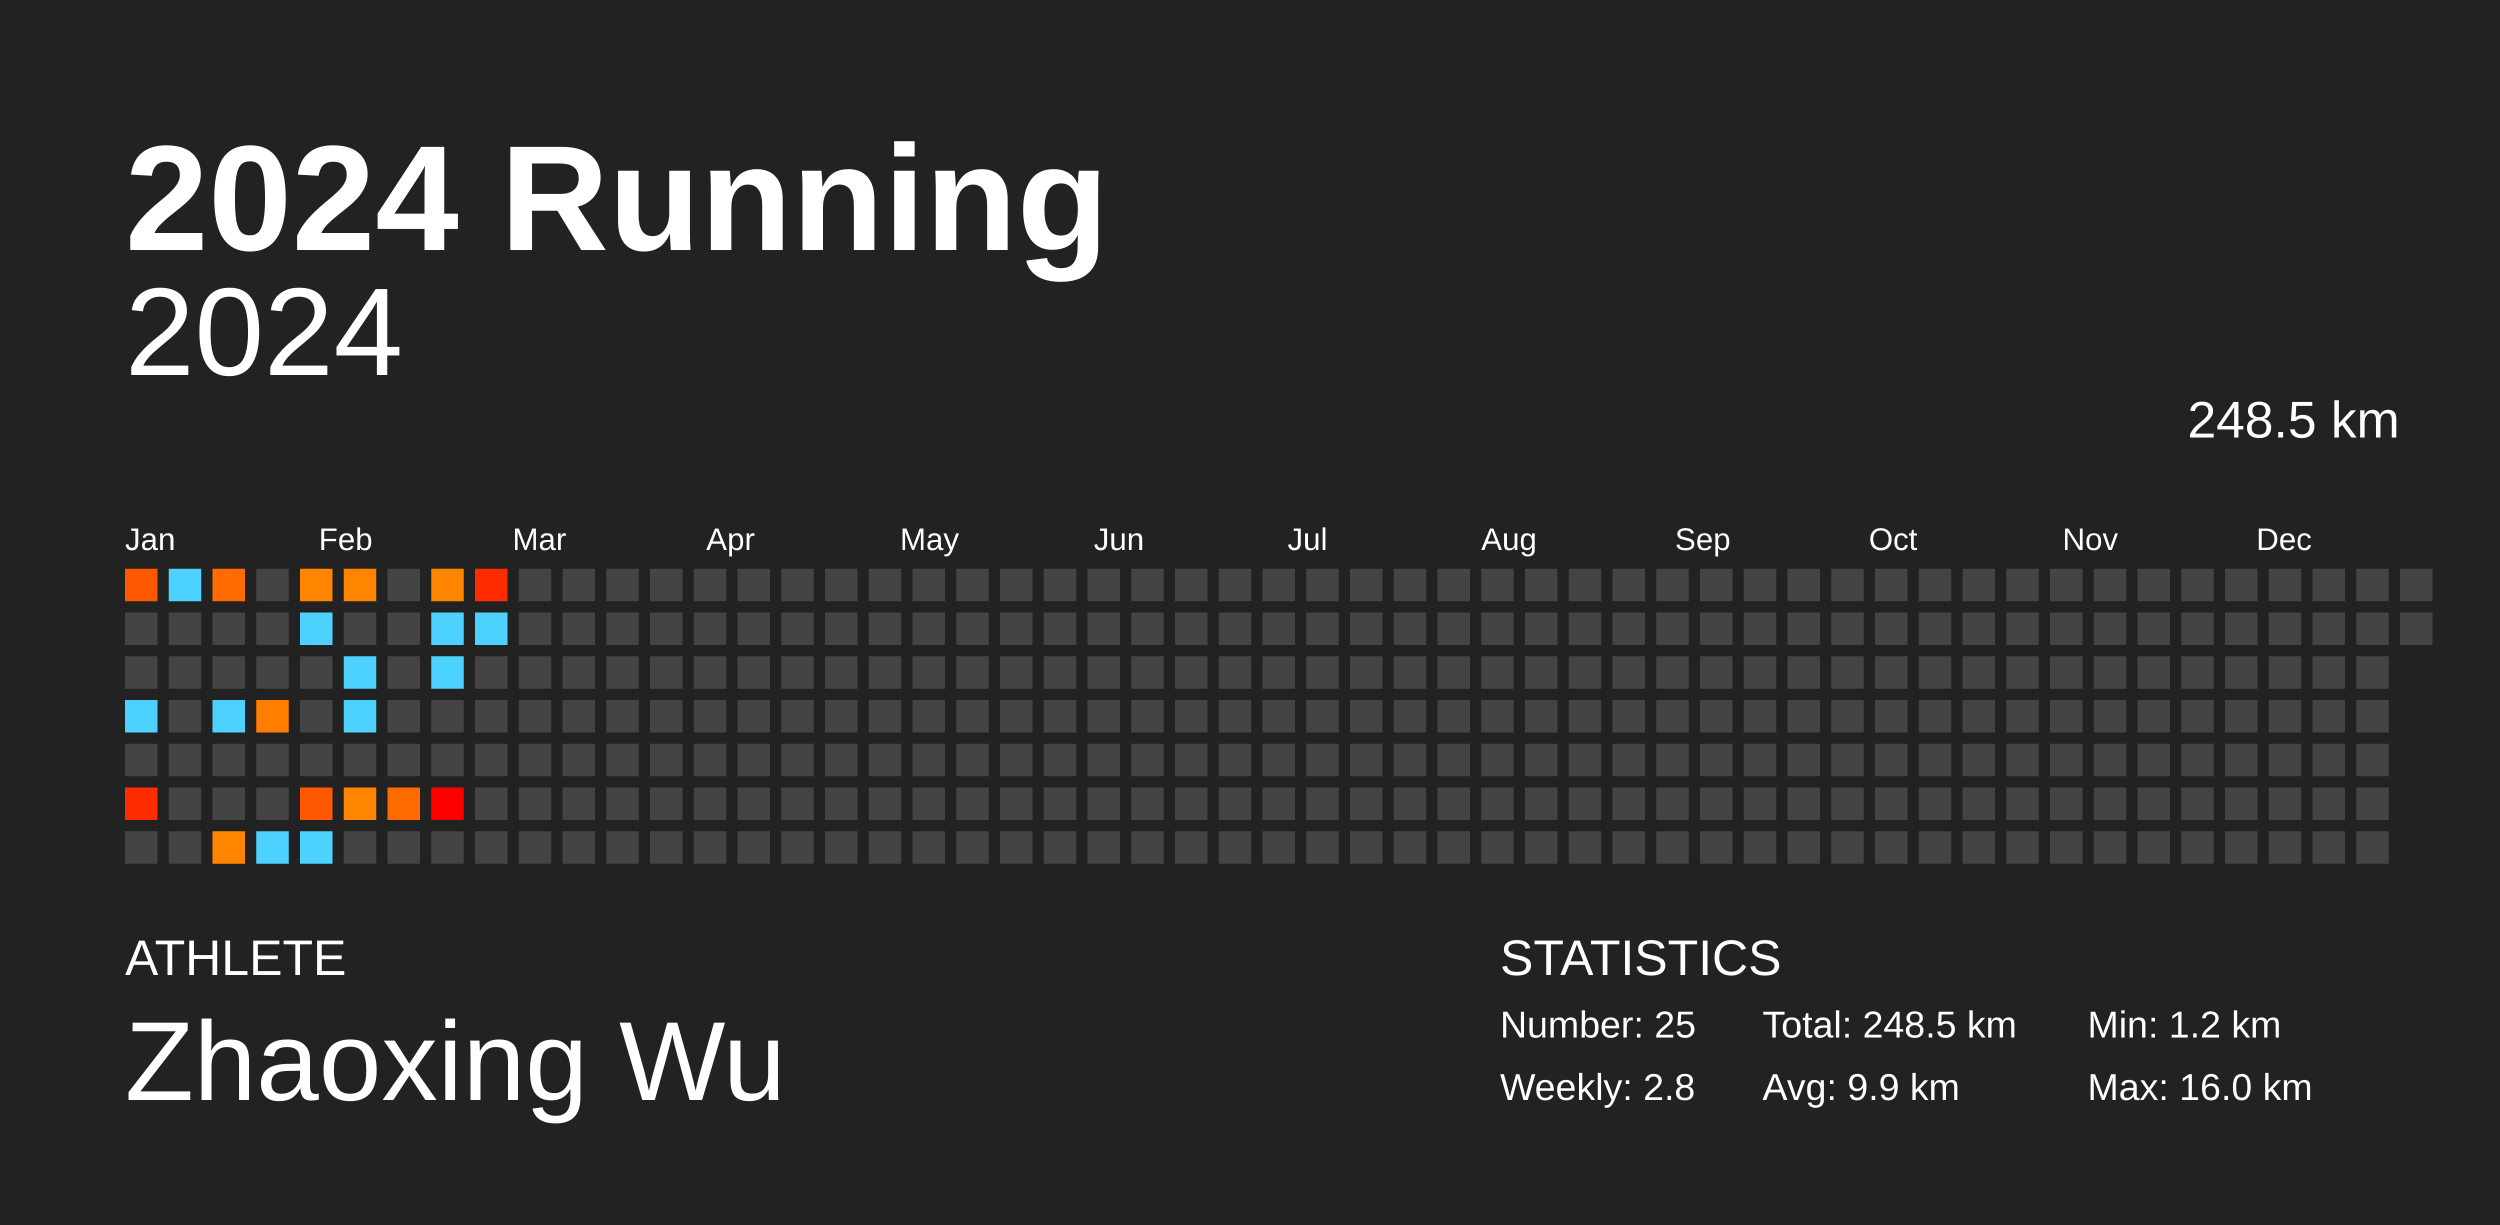
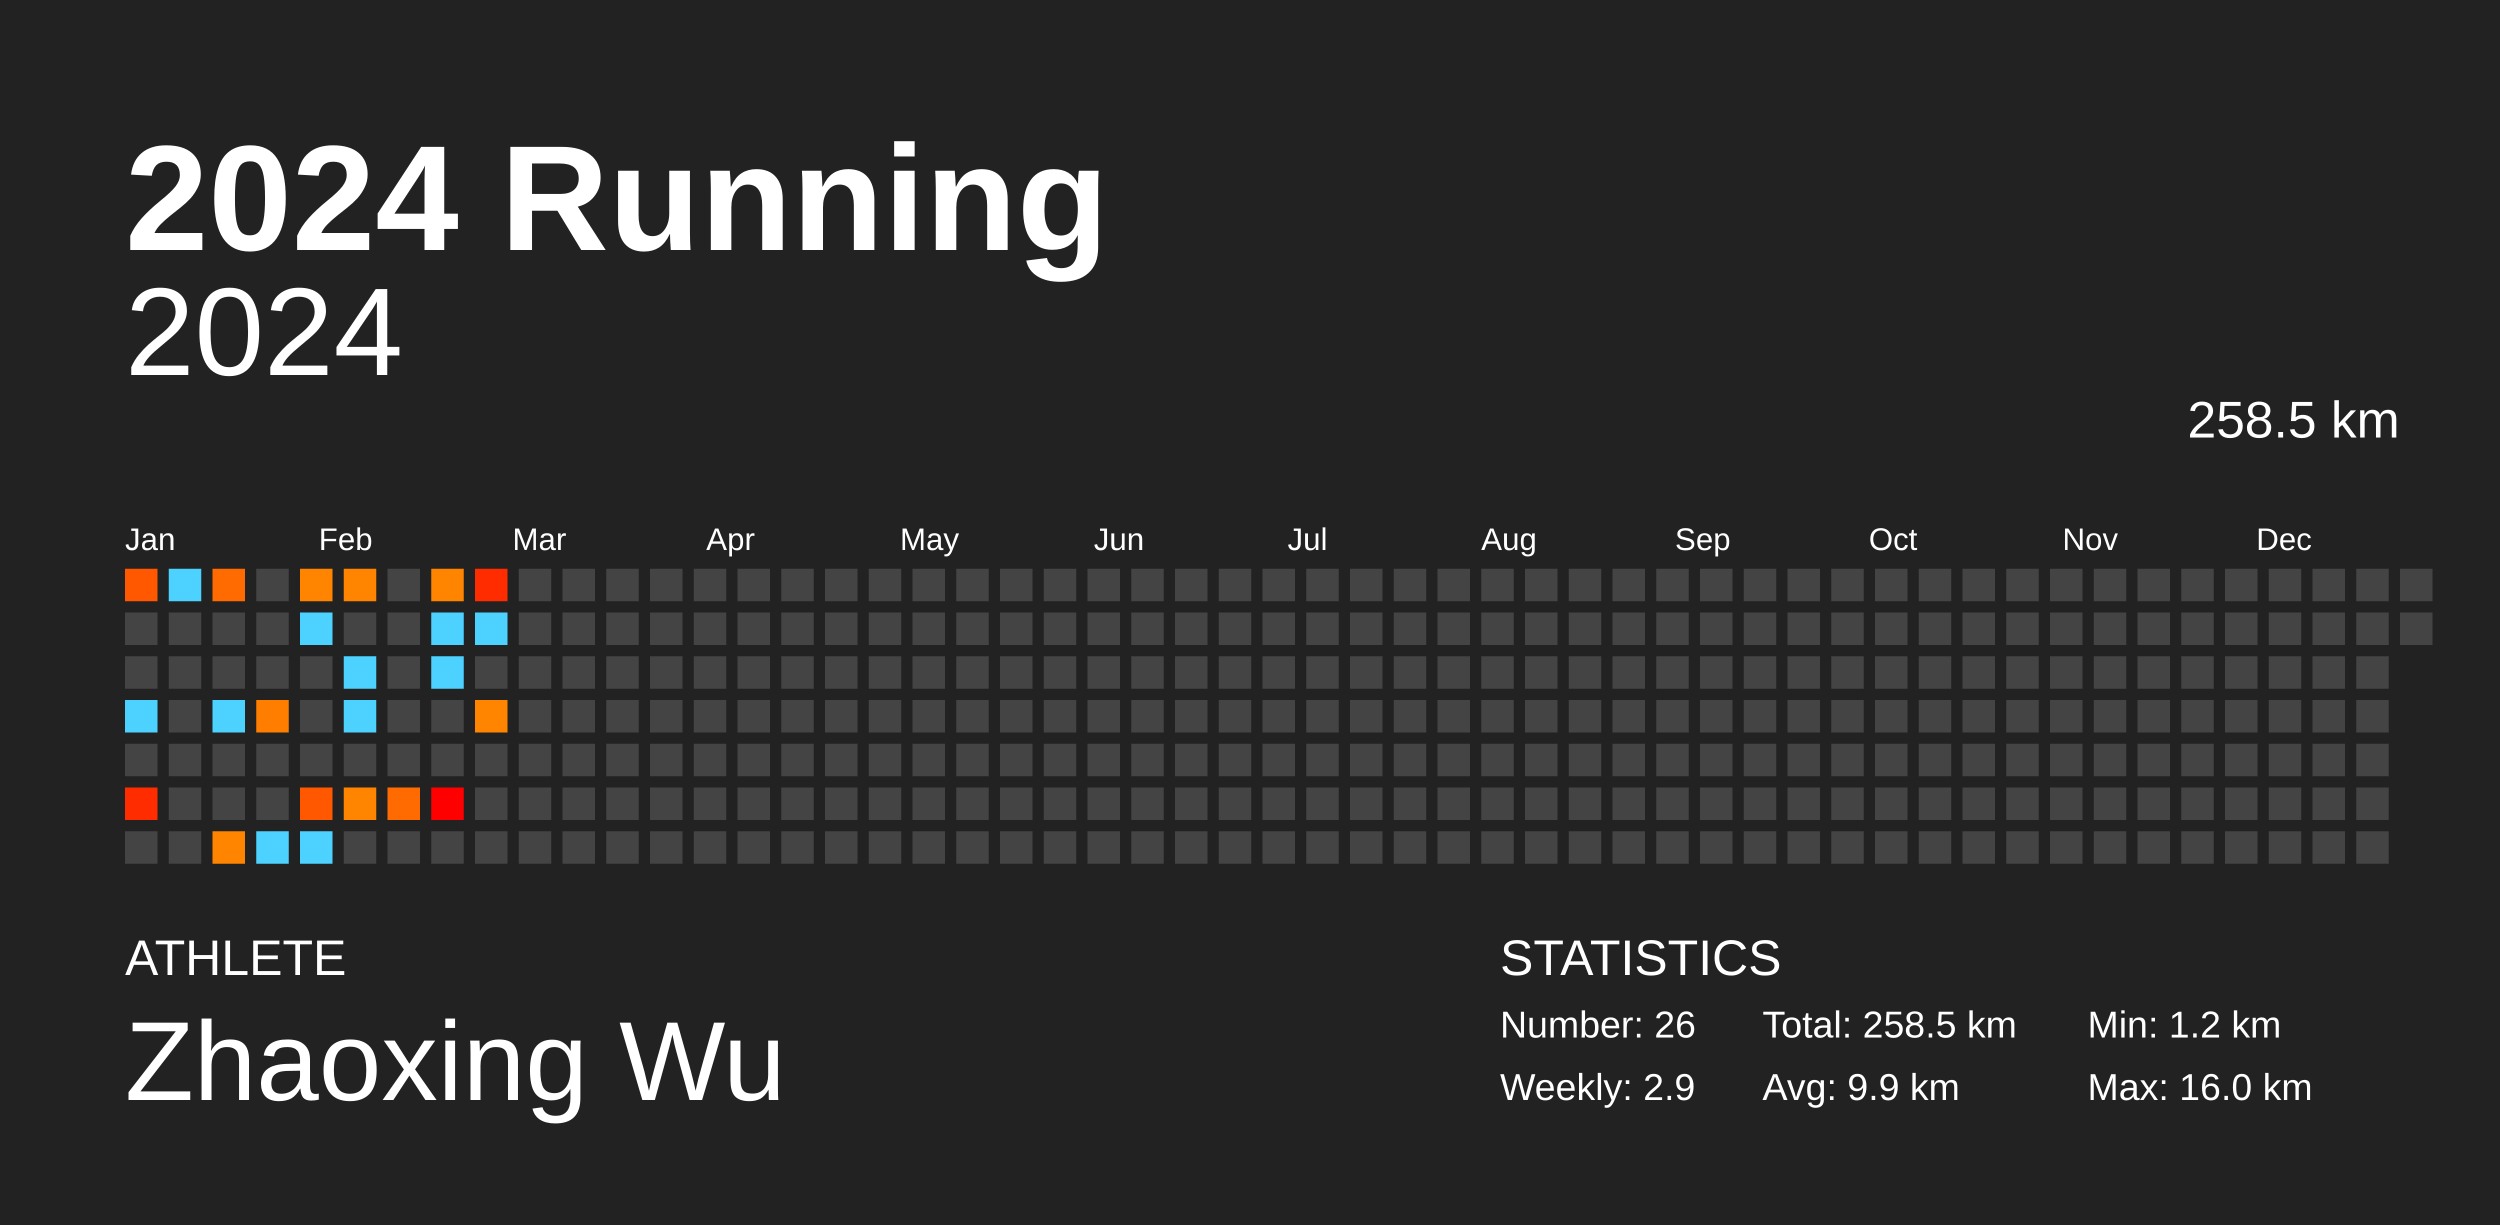
<svg xmlns="http://www.w3.org/2000/svg" baseProfile="full" height="98mm" version="1.1" viewBox="0,0,200,98" width="200mm">
  <defs />
  <rect fill="#222222" height="98" width="200" x="0" y="0" />
  <text fill="#FFFFFF" style="font-size:12px; font-family:Arial; font-weight:bold;" x="10" y="20">2024 Running</text>
  <text fill="#FFFFFF" style="font-size:4px; font-family:Arial" x="10" y="78">ATHLETE</text>
  <text fill="#FFFFFF" style="font-size:9px; font-family:Arial" x="10" y="88">Zhaoxing Wu</text>
  <text fill="#FFFFFF" style="font-size:4px; font-family:Arial" x="120" y="78">STATISTICS</text>
-   <text fill="#FFFFFF" style="font-size:3px; font-family:Arial" x="120" y="83">Number: 25</text>
-   <text fill="#FFFFFF" style="font-size:3px; font-family:Arial" x="120" y="88">Weekly: 2.8</text>
-   <text fill="#FFFFFF" style="font-size:3px; font-family:Arial" x="141" y="83">Total: 248.5 km</text>
+   <text fill="#FFFFFF" style="font-size:3px; font-family:Arial" x="120" y="83">Number: 26</text>
+   <text fill="#FFFFFF" style="font-size:3px; font-family:Arial" x="120" y="88">Weekly: 2.9</text>
+   <text fill="#FFFFFF" style="font-size:3px; font-family:Arial" x="141" y="83">Total: 258.5 km</text>
  <text fill="#FFFFFF" style="font-size:3px; font-family:Arial" x="141" y="88">Avg: 9.9 km</text>
  <text fill="#FFFFFF" style="font-size:3px; font-family:Arial" x="167" y="83">Min: 1.2 km</text>
  <text fill="#FFFFFF" style="font-size:3px; font-family:Arial" x="167" y="88">Max: 16.0 km</text>
  <text alignment-baseline="hanging" fill="#FFFFFF" style="font-size:10.0px; font-family:Arial;" x="10" y="30">2024</text>
-   <text alignment-baseline="hanging" fill="#FFFFFF" style="font-size:4.125px; font-family:Arial;" x="175" y="35">248.5 km</text>
+   <text alignment-baseline="hanging" fill="#FFFFFF" style="font-size:4.125px; font-family:Arial;" x="175" y="35">258.5 km</text>
  <text fill="#FFFFFF" style="font-size:2.5px; font-family:Arial" x="10.0" y="44">Jan</text>
  <text fill="#FFFFFF" style="font-size:2.5px; font-family:Arial" x="25.5" y="44">Feb</text>
  <text fill="#FFFFFF" style="font-size:2.5px; font-family:Arial" x="41.0" y="44">Mar</text>
  <text fill="#FFFFFF" style="font-size:2.5px; font-family:Arial" x="56.5" y="44">Apr</text>
  <text fill="#FFFFFF" style="font-size:2.5px; font-family:Arial" x="72.0" y="44">May</text>
  <text fill="#FFFFFF" style="font-size:2.5px; font-family:Arial" x="87.5" y="44">Jun</text>
  <text fill="#FFFFFF" style="font-size:2.5px; font-family:Arial" x="103.0" y="44">Jul</text>
  <text fill="#FFFFFF" style="font-size:2.5px; font-family:Arial" x="118.5" y="44">Aug</text>
  <text fill="#FFFFFF" style="font-size:2.5px; font-family:Arial" x="134.0" y="44">Sep</text>
  <text fill="#FFFFFF" style="font-size:2.5px; font-family:Arial" x="149.5" y="44">Oct</text>
  <text fill="#FFFFFF" style="font-size:2.5px; font-family:Arial" x="165.0" y="44">Nov</text>
  <text fill="#FFFFFF" style="font-size:2.5px; font-family:Arial" x="180.5" y="44">Dec</text>
  <rect fill="#ff5800" height="2.6" width="2.6" x="10.0" y="45.5" />
  <rect fill="#444444" height="2.6" width="2.6" x="10.0" y="49.0" />
  <rect fill="#444444" height="2.6" width="2.6" x="10.0" y="52.5" />
  <rect fill="#4dd2ff" height="2.6" width="2.6" x="10.0" y="56.0" />
  <rect fill="#444444" height="2.6" width="2.6" x="10.0" y="59.5" />
  <rect fill="#ff2c00" height="2.6" width="2.6" x="10.0" y="63.0" />
  <rect fill="#444444" height="2.6" width="2.6" x="10.0" y="66.5" />
  <rect fill="#4dd2ff" height="2.6" width="2.6" x="13.5" y="45.5" />
  <rect fill="#444444" height="2.6" width="2.6" x="13.5" y="49.0" />
  <rect fill="#444444" height="2.6" width="2.6" x="13.5" y="52.5" />
  <rect fill="#444444" height="2.6" width="2.6" x="13.5" y="56.0" />
  <rect fill="#444444" height="2.6" width="2.6" x="13.5" y="59.5" />
  <rect fill="#444444" height="2.6" width="2.6" x="13.5" y="63.0" />
  <rect fill="#444444" height="2.6" width="2.6" x="13.5" y="66.5" />
  <rect fill="#ff6b00" height="2.6" width="2.6" x="17.0" y="45.5" />
  <rect fill="#444444" height="2.6" width="2.6" x="17.0" y="49.0" />
  <rect fill="#444444" height="2.6" width="2.6" x="17.0" y="52.5" />
  <rect fill="#4dd2ff" height="2.6" width="2.6" x="17.0" y="56.0" />
  <rect fill="#444444" height="2.6" width="2.6" x="17.0" y="59.5" />
  <rect fill="#444444" height="2.6" width="2.6" x="17.0" y="63.0" />
  <rect fill="#ff8500" height="2.6" width="2.6" x="17.0" y="66.5" />
  <rect fill="#444444" height="2.6" width="2.6" x="20.5" y="45.5" />
  <rect fill="#444444" height="2.6" width="2.6" x="20.5" y="49.0" />
  <rect fill="#444444" height="2.6" width="2.6" x="20.5" y="52.5" />
  <rect fill="#ff7e00" height="2.6" width="2.6" x="20.5" y="56.0" />
  <rect fill="#444444" height="2.6" width="2.6" x="20.5" y="59.5" />
  <rect fill="#444444" height="2.6" width="2.6" x="20.5" y="63.0" />
  <rect fill="#4dd2ff" height="2.6" width="2.6" x="20.5" y="66.5" />
  <rect fill="#ff8400" height="2.6" width="2.6" x="24.0" y="45.5" />
  <rect fill="#4dd2ff" height="2.6" width="2.6" x="24.0" y="49.0" />
  <rect fill="#444444" height="2.6" width="2.6" x="24.0" y="52.5" />
  <rect fill="#444444" height="2.6" width="2.6" x="24.0" y="56.0" />
  <rect fill="#444444" height="2.6" width="2.6" x="24.0" y="59.5" />
  <rect fill="#ff5800" height="2.6" width="2.6" x="24.0" y="63.0" />
  <rect fill="#4dd2ff" height="2.6" width="2.6" x="24.0" y="66.5" />
  <rect fill="#ff8500" height="2.6" width="2.6" x="27.5" y="45.5" />
  <rect fill="#444444" height="2.6" width="2.6" x="27.5" y="49.0" />
  <rect fill="#4dd2ff" height="2.6" width="2.6" x="27.5" y="52.5" />
  <rect fill="#4dd2ff" height="2.6" width="2.6" x="27.5" y="56.0" />
  <rect fill="#444444" height="2.6" width="2.6" x="27.5" y="59.5" />
  <rect fill="#ff8500" height="2.6" width="2.6" x="27.5" y="63.0" />
  <rect fill="#444444" height="2.6" width="2.6" x="27.5" y="66.5" />
  <rect fill="#444444" height="2.6" width="2.6" x="31.0" y="45.5" />
  <rect fill="#444444" height="2.6" width="2.6" x="31.0" y="49.0" />
  <rect fill="#444444" height="2.6" width="2.6" x="31.0" y="52.5" />
  <rect fill="#444444" height="2.6" width="2.6" x="31.0" y="56.0" />
  <rect fill="#444444" height="2.6" width="2.6" x="31.0" y="59.5" />
  <rect fill="#ff6b00" height="2.6" width="2.6" x="31.0" y="63.0" />
  <rect fill="#444444" height="2.6" width="2.6" x="31.0" y="66.5" />
  <rect fill="#ff8500" height="2.6" width="2.6" x="34.5" y="45.5" />
  <rect fill="#4dd2ff" height="2.6" width="2.6" x="34.5" y="49.0" />
  <rect fill="#4dd2ff" height="2.6" width="2.6" x="34.5" y="52.5" />
  <rect fill="#444444" height="2.6" width="2.6" x="34.5" y="56.0" />
  <rect fill="#444444" height="2.6" width="2.6" x="34.5" y="59.5" />
  <rect fill="#ff0000" height="2.6" width="2.6" x="34.5" y="63.0" />
  <rect fill="#444444" height="2.6" width="2.6" x="34.5" y="66.5" />
  <rect fill="#ff2c00" height="2.6" width="2.6" x="38.0" y="45.5" />
  <rect fill="#4dd2ff" height="2.6" width="2.6" x="38.0" y="49.0" />
  <rect fill="#444444" height="2.6" width="2.6" x="38.0" y="52.5" />
-   <rect fill="#444444" height="2.6" width="2.6" x="38.0" y="56.0" />
+   <rect fill="#ff8500" height="2.6" width="2.6" x="38.0" y="56.0" />
  <rect fill="#444444" height="2.6" width="2.6" x="38.0" y="59.5" />
  <rect fill="#444444" height="2.6" width="2.6" x="38.0" y="63.0" />
  <rect fill="#444444" height="2.6" width="2.6" x="38.0" y="66.5" />
  <rect fill="#444444" height="2.6" width="2.6" x="41.5" y="45.5" />
  <rect fill="#444444" height="2.6" width="2.6" x="41.5" y="49.0" />
  <rect fill="#444444" height="2.6" width="2.6" x="41.5" y="52.5" />
  <rect fill="#444444" height="2.6" width="2.6" x="41.5" y="56.0" />
  <rect fill="#444444" height="2.6" width="2.6" x="41.5" y="59.5" />
  <rect fill="#444444" height="2.6" width="2.6" x="41.5" y="63.0" />
  <rect fill="#444444" height="2.6" width="2.6" x="41.5" y="66.5" />
  <rect fill="#444444" height="2.6" width="2.6" x="45.0" y="45.5" />
  <rect fill="#444444" height="2.6" width="2.6" x="45.0" y="49.0" />
  <rect fill="#444444" height="2.6" width="2.6" x="45.0" y="52.5" />
  <rect fill="#444444" height="2.6" width="2.6" x="45.0" y="56.0" />
  <rect fill="#444444" height="2.6" width="2.6" x="45.0" y="59.5" />
  <rect fill="#444444" height="2.6" width="2.6" x="45.0" y="63.0" />
  <rect fill="#444444" height="2.6" width="2.6" x="45.0" y="66.5" />
  <rect fill="#444444" height="2.6" width="2.6" x="48.5" y="45.5" />
  <rect fill="#444444" height="2.6" width="2.6" x="48.5" y="49.0" />
  <rect fill="#444444" height="2.6" width="2.6" x="48.5" y="52.5" />
  <rect fill="#444444" height="2.6" width="2.6" x="48.5" y="56.0" />
  <rect fill="#444444" height="2.6" width="2.6" x="48.5" y="59.5" />
  <rect fill="#444444" height="2.6" width="2.6" x="48.5" y="63.0" />
  <rect fill="#444444" height="2.6" width="2.6" x="48.5" y="66.5" />
  <rect fill="#444444" height="2.6" width="2.6" x="52.0" y="45.5" />
  <rect fill="#444444" height="2.6" width="2.6" x="52.0" y="49.0" />
  <rect fill="#444444" height="2.6" width="2.6" x="52.0" y="52.5" />
  <rect fill="#444444" height="2.6" width="2.6" x="52.0" y="56.0" />
  <rect fill="#444444" height="2.6" width="2.6" x="52.0" y="59.5" />
  <rect fill="#444444" height="2.6" width="2.6" x="52.0" y="63.0" />
  <rect fill="#444444" height="2.6" width="2.6" x="52.0" y="66.5" />
  <rect fill="#444444" height="2.6" width="2.6" x="55.5" y="45.5" />
  <rect fill="#444444" height="2.6" width="2.6" x="55.5" y="49.0" />
  <rect fill="#444444" height="2.6" width="2.6" x="55.5" y="52.5" />
  <rect fill="#444444" height="2.6" width="2.6" x="55.5" y="56.0" />
  <rect fill="#444444" height="2.6" width="2.6" x="55.5" y="59.5" />
  <rect fill="#444444" height="2.6" width="2.6" x="55.5" y="63.0" />
  <rect fill="#444444" height="2.6" width="2.6" x="55.5" y="66.5" />
  <rect fill="#444444" height="2.6" width="2.6" x="59.0" y="45.5" />
  <rect fill="#444444" height="2.6" width="2.6" x="59.0" y="49.0" />
  <rect fill="#444444" height="2.6" width="2.6" x="59.0" y="52.5" />
  <rect fill="#444444" height="2.6" width="2.6" x="59.0" y="56.0" />
  <rect fill="#444444" height="2.6" width="2.6" x="59.0" y="59.5" />
  <rect fill="#444444" height="2.6" width="2.6" x="59.0" y="63.0" />
  <rect fill="#444444" height="2.6" width="2.6" x="59.0" y="66.5" />
  <rect fill="#444444" height="2.6" width="2.6" x="62.5" y="45.5" />
  <rect fill="#444444" height="2.6" width="2.6" x="62.5" y="49.0" />
  <rect fill="#444444" height="2.6" width="2.6" x="62.5" y="52.5" />
  <rect fill="#444444" height="2.6" width="2.6" x="62.5" y="56.0" />
  <rect fill="#444444" height="2.6" width="2.6" x="62.5" y="59.5" />
  <rect fill="#444444" height="2.6" width="2.6" x="62.5" y="63.0" />
  <rect fill="#444444" height="2.6" width="2.6" x="62.5" y="66.5" />
  <rect fill="#444444" height="2.6" width="2.6" x="66.0" y="45.5" />
  <rect fill="#444444" height="2.6" width="2.6" x="66.0" y="49.0" />
  <rect fill="#444444" height="2.6" width="2.6" x="66.0" y="52.5" />
  <rect fill="#444444" height="2.6" width="2.6" x="66.0" y="56.0" />
  <rect fill="#444444" height="2.6" width="2.6" x="66.0" y="59.5" />
  <rect fill="#444444" height="2.6" width="2.6" x="66.0" y="63.0" />
  <rect fill="#444444" height="2.6" width="2.6" x="66.0" y="66.5" />
  <rect fill="#444444" height="2.6" width="2.6" x="69.5" y="45.5" />
  <rect fill="#444444" height="2.6" width="2.6" x="69.5" y="49.0" />
  <rect fill="#444444" height="2.6" width="2.6" x="69.5" y="52.5" />
  <rect fill="#444444" height="2.6" width="2.6" x="69.5" y="56.0" />
  <rect fill="#444444" height="2.6" width="2.6" x="69.5" y="59.5" />
  <rect fill="#444444" height="2.6" width="2.6" x="69.5" y="63.0" />
  <rect fill="#444444" height="2.6" width="2.6" x="69.5" y="66.5" />
  <rect fill="#444444" height="2.6" width="2.6" x="73.0" y="45.5" />
  <rect fill="#444444" height="2.6" width="2.6" x="73.0" y="49.0" />
  <rect fill="#444444" height="2.6" width="2.6" x="73.0" y="52.5" />
  <rect fill="#444444" height="2.6" width="2.6" x="73.0" y="56.0" />
  <rect fill="#444444" height="2.6" width="2.6" x="73.0" y="59.5" />
  <rect fill="#444444" height="2.6" width="2.6" x="73.0" y="63.0" />
  <rect fill="#444444" height="2.6" width="2.6" x="73.0" y="66.5" />
  <rect fill="#444444" height="2.6" width="2.6" x="76.5" y="45.5" />
  <rect fill="#444444" height="2.6" width="2.6" x="76.5" y="49.0" />
  <rect fill="#444444" height="2.6" width="2.6" x="76.5" y="52.5" />
  <rect fill="#444444" height="2.6" width="2.6" x="76.5" y="56.0" />
  <rect fill="#444444" height="2.6" width="2.6" x="76.5" y="59.5" />
  <rect fill="#444444" height="2.6" width="2.6" x="76.5" y="63.0" />
  <rect fill="#444444" height="2.6" width="2.6" x="76.5" y="66.5" />
  <rect fill="#444444" height="2.6" width="2.6" x="80.0" y="45.5" />
  <rect fill="#444444" height="2.6" width="2.6" x="80.0" y="49.0" />
  <rect fill="#444444" height="2.6" width="2.6" x="80.0" y="52.5" />
  <rect fill="#444444" height="2.6" width="2.6" x="80.0" y="56.0" />
  <rect fill="#444444" height="2.6" width="2.6" x="80.0" y="59.5" />
  <rect fill="#444444" height="2.6" width="2.6" x="80.0" y="63.0" />
  <rect fill="#444444" height="2.6" width="2.6" x="80.0" y="66.5" />
  <rect fill="#444444" height="2.6" width="2.6" x="83.5" y="45.5" />
  <rect fill="#444444" height="2.6" width="2.6" x="83.5" y="49.0" />
  <rect fill="#444444" height="2.6" width="2.6" x="83.5" y="52.5" />
  <rect fill="#444444" height="2.6" width="2.6" x="83.5" y="56.0" />
  <rect fill="#444444" height="2.6" width="2.6" x="83.5" y="59.5" />
  <rect fill="#444444" height="2.6" width="2.6" x="83.5" y="63.0" />
  <rect fill="#444444" height="2.6" width="2.6" x="83.5" y="66.5" />
  <rect fill="#444444" height="2.6" width="2.6" x="87.0" y="45.5" />
  <rect fill="#444444" height="2.6" width="2.6" x="87.0" y="49.0" />
  <rect fill="#444444" height="2.6" width="2.6" x="87.0" y="52.5" />
  <rect fill="#444444" height="2.6" width="2.6" x="87.0" y="56.0" />
  <rect fill="#444444" height="2.6" width="2.6" x="87.0" y="59.5" />
  <rect fill="#444444" height="2.6" width="2.6" x="87.0" y="63.0" />
  <rect fill="#444444" height="2.6" width="2.6" x="87.0" y="66.5" />
  <rect fill="#444444" height="2.6" width="2.6" x="90.5" y="45.5" />
  <rect fill="#444444" height="2.6" width="2.6" x="90.5" y="49.0" />
  <rect fill="#444444" height="2.6" width="2.6" x="90.5" y="52.5" />
  <rect fill="#444444" height="2.6" width="2.6" x="90.5" y="56.0" />
  <rect fill="#444444" height="2.6" width="2.6" x="90.5" y="59.5" />
  <rect fill="#444444" height="2.6" width="2.6" x="90.5" y="63.0" />
  <rect fill="#444444" height="2.6" width="2.6" x="90.5" y="66.5" />
  <rect fill="#444444" height="2.6" width="2.6" x="94.0" y="45.5" />
  <rect fill="#444444" height="2.6" width="2.6" x="94.0" y="49.0" />
  <rect fill="#444444" height="2.6" width="2.6" x="94.0" y="52.5" />
  <rect fill="#444444" height="2.6" width="2.6" x="94.0" y="56.0" />
  <rect fill="#444444" height="2.6" width="2.6" x="94.0" y="59.5" />
  <rect fill="#444444" height="2.6" width="2.6" x="94.0" y="63.0" />
  <rect fill="#444444" height="2.6" width="2.6" x="94.0" y="66.5" />
  <rect fill="#444444" height="2.6" width="2.6" x="97.5" y="45.5" />
  <rect fill="#444444" height="2.6" width="2.6" x="97.5" y="49.0" />
  <rect fill="#444444" height="2.6" width="2.6" x="97.5" y="52.5" />
  <rect fill="#444444" height="2.6" width="2.6" x="97.5" y="56.0" />
  <rect fill="#444444" height="2.6" width="2.6" x="97.5" y="59.5" />
  <rect fill="#444444" height="2.6" width="2.6" x="97.5" y="63.0" />
  <rect fill="#444444" height="2.6" width="2.6" x="97.5" y="66.5" />
  <rect fill="#444444" height="2.6" width="2.6" x="101.0" y="45.5" />
  <rect fill="#444444" height="2.6" width="2.6" x="101.0" y="49.0" />
  <rect fill="#444444" height="2.6" width="2.6" x="101.0" y="52.5" />
  <rect fill="#444444" height="2.6" width="2.6" x="101.0" y="56.0" />
  <rect fill="#444444" height="2.6" width="2.6" x="101.0" y="59.5" />
  <rect fill="#444444" height="2.6" width="2.6" x="101.0" y="63.0" />
  <rect fill="#444444" height="2.6" width="2.6" x="101.0" y="66.5" />
  <rect fill="#444444" height="2.6" width="2.6" x="104.5" y="45.5" />
  <rect fill="#444444" height="2.6" width="2.6" x="104.5" y="49.0" />
  <rect fill="#444444" height="2.6" width="2.6" x="104.5" y="52.5" />
  <rect fill="#444444" height="2.6" width="2.6" x="104.5" y="56.0" />
  <rect fill="#444444" height="2.6" width="2.6" x="104.5" y="59.5" />
  <rect fill="#444444" height="2.6" width="2.6" x="104.5" y="63.0" />
  <rect fill="#444444" height="2.6" width="2.6" x="104.5" y="66.5" />
  <rect fill="#444444" height="2.6" width="2.6" x="108.0" y="45.5" />
  <rect fill="#444444" height="2.6" width="2.6" x="108.0" y="49.0" />
  <rect fill="#444444" height="2.6" width="2.6" x="108.0" y="52.5" />
  <rect fill="#444444" height="2.6" width="2.6" x="108.0" y="56.0" />
  <rect fill="#444444" height="2.6" width="2.6" x="108.0" y="59.5" />
  <rect fill="#444444" height="2.6" width="2.6" x="108.0" y="63.0" />
  <rect fill="#444444" height="2.6" width="2.6" x="108.0" y="66.5" />
  <rect fill="#444444" height="2.6" width="2.6" x="111.5" y="45.5" />
  <rect fill="#444444" height="2.6" width="2.6" x="111.5" y="49.0" />
  <rect fill="#444444" height="2.6" width="2.6" x="111.5" y="52.5" />
  <rect fill="#444444" height="2.6" width="2.6" x="111.5" y="56.0" />
  <rect fill="#444444" height="2.6" width="2.6" x="111.5" y="59.5" />
  <rect fill="#444444" height="2.6" width="2.6" x="111.5" y="63.0" />
  <rect fill="#444444" height="2.6" width="2.6" x="111.5" y="66.5" />
  <rect fill="#444444" height="2.6" width="2.6" x="115.0" y="45.5" />
  <rect fill="#444444" height="2.6" width="2.6" x="115.0" y="49.0" />
  <rect fill="#444444" height="2.6" width="2.6" x="115.0" y="52.5" />
  <rect fill="#444444" height="2.6" width="2.6" x="115.0" y="56.0" />
  <rect fill="#444444" height="2.6" width="2.6" x="115.0" y="59.5" />
  <rect fill="#444444" height="2.6" width="2.6" x="115.0" y="63.0" />
  <rect fill="#444444" height="2.6" width="2.6" x="115.0" y="66.5" />
  <rect fill="#444444" height="2.6" width="2.6" x="118.5" y="45.5" />
  <rect fill="#444444" height="2.6" width="2.6" x="118.5" y="49.0" />
  <rect fill="#444444" height="2.6" width="2.6" x="118.5" y="52.5" />
  <rect fill="#444444" height="2.6" width="2.6" x="118.5" y="56.0" />
  <rect fill="#444444" height="2.6" width="2.6" x="118.5" y="59.5" />
  <rect fill="#444444" height="2.6" width="2.6" x="118.5" y="63.0" />
  <rect fill="#444444" height="2.6" width="2.6" x="118.5" y="66.5" />
  <rect fill="#444444" height="2.6" width="2.6" x="122.0" y="45.5" />
  <rect fill="#444444" height="2.6" width="2.6" x="122.0" y="49.0" />
  <rect fill="#444444" height="2.6" width="2.6" x="122.0" y="52.5" />
  <rect fill="#444444" height="2.6" width="2.6" x="122.0" y="56.0" />
  <rect fill="#444444" height="2.6" width="2.6" x="122.0" y="59.5" />
  <rect fill="#444444" height="2.6" width="2.6" x="122.0" y="63.0" />
  <rect fill="#444444" height="2.6" width="2.6" x="122.0" y="66.5" />
  <rect fill="#444444" height="2.6" width="2.6" x="125.5" y="45.5" />
  <rect fill="#444444" height="2.6" width="2.6" x="125.5" y="49.0" />
  <rect fill="#444444" height="2.6" width="2.6" x="125.5" y="52.5" />
  <rect fill="#444444" height="2.6" width="2.6" x="125.5" y="56.0" />
  <rect fill="#444444" height="2.6" width="2.6" x="125.5" y="59.5" />
  <rect fill="#444444" height="2.6" width="2.6" x="125.5" y="63.0" />
  <rect fill="#444444" height="2.6" width="2.6" x="125.5" y="66.5" />
  <rect fill="#444444" height="2.6" width="2.6" x="129.0" y="45.5" />
  <rect fill="#444444" height="2.6" width="2.6" x="129.0" y="49.0" />
  <rect fill="#444444" height="2.6" width="2.6" x="129.0" y="52.5" />
  <rect fill="#444444" height="2.6" width="2.6" x="129.0" y="56.0" />
  <rect fill="#444444" height="2.6" width="2.6" x="129.0" y="59.5" />
  <rect fill="#444444" height="2.6" width="2.6" x="129.0" y="63.0" />
  <rect fill="#444444" height="2.6" width="2.6" x="129.0" y="66.5" />
  <rect fill="#444444" height="2.6" width="2.6" x="132.5" y="45.5" />
  <rect fill="#444444" height="2.6" width="2.6" x="132.5" y="49.0" />
  <rect fill="#444444" height="2.6" width="2.6" x="132.5" y="52.5" />
  <rect fill="#444444" height="2.6" width="2.6" x="132.5" y="56.0" />
  <rect fill="#444444" height="2.6" width="2.6" x="132.5" y="59.5" />
  <rect fill="#444444" height="2.6" width="2.6" x="132.5" y="63.0" />
  <rect fill="#444444" height="2.6" width="2.6" x="132.5" y="66.5" />
  <rect fill="#444444" height="2.6" width="2.6" x="136.0" y="45.5" />
  <rect fill="#444444" height="2.6" width="2.6" x="136.0" y="49.0" />
  <rect fill="#444444" height="2.6" width="2.6" x="136.0" y="52.5" />
  <rect fill="#444444" height="2.6" width="2.6" x="136.0" y="56.0" />
  <rect fill="#444444" height="2.6" width="2.6" x="136.0" y="59.5" />
  <rect fill="#444444" height="2.6" width="2.6" x="136.0" y="63.0" />
  <rect fill="#444444" height="2.6" width="2.6" x="136.0" y="66.5" />
  <rect fill="#444444" height="2.6" width="2.6" x="139.5" y="45.5" />
  <rect fill="#444444" height="2.6" width="2.6" x="139.5" y="49.0" />
  <rect fill="#444444" height="2.6" width="2.6" x="139.5" y="52.5" />
  <rect fill="#444444" height="2.6" width="2.6" x="139.5" y="56.0" />
  <rect fill="#444444" height="2.6" width="2.6" x="139.5" y="59.5" />
  <rect fill="#444444" height="2.6" width="2.6" x="139.5" y="63.0" />
  <rect fill="#444444" height="2.6" width="2.6" x="139.5" y="66.5" />
  <rect fill="#444444" height="2.6" width="2.6" x="143.0" y="45.5" />
  <rect fill="#444444" height="2.6" width="2.6" x="143.0" y="49.0" />
  <rect fill="#444444" height="2.6" width="2.6" x="143.0" y="52.5" />
  <rect fill="#444444" height="2.6" width="2.6" x="143.0" y="56.0" />
  <rect fill="#444444" height="2.6" width="2.6" x="143.0" y="59.5" />
  <rect fill="#444444" height="2.6" width="2.6" x="143.0" y="63.0" />
  <rect fill="#444444" height="2.6" width="2.6" x="143.0" y="66.5" />
  <rect fill="#444444" height="2.6" width="2.6" x="146.5" y="45.5" />
  <rect fill="#444444" height="2.6" width="2.6" x="146.5" y="49.0" />
  <rect fill="#444444" height="2.6" width="2.6" x="146.5" y="52.5" />
  <rect fill="#444444" height="2.6" width="2.6" x="146.5" y="56.0" />
  <rect fill="#444444" height="2.6" width="2.6" x="146.5" y="59.5" />
  <rect fill="#444444" height="2.6" width="2.6" x="146.5" y="63.0" />
  <rect fill="#444444" height="2.6" width="2.6" x="146.5" y="66.5" />
  <rect fill="#444444" height="2.6" width="2.6" x="150.0" y="45.5" />
  <rect fill="#444444" height="2.6" width="2.6" x="150.0" y="49.0" />
  <rect fill="#444444" height="2.6" width="2.6" x="150.0" y="52.5" />
  <rect fill="#444444" height="2.6" width="2.6" x="150.0" y="56.0" />
  <rect fill="#444444" height="2.6" width="2.6" x="150.0" y="59.5" />
  <rect fill="#444444" height="2.6" width="2.6" x="150.0" y="63.0" />
  <rect fill="#444444" height="2.6" width="2.6" x="150.0" y="66.5" />
  <rect fill="#444444" height="2.6" width="2.6" x="153.5" y="45.5" />
  <rect fill="#444444" height="2.6" width="2.6" x="153.5" y="49.0" />
  <rect fill="#444444" height="2.6" width="2.6" x="153.5" y="52.5" />
  <rect fill="#444444" height="2.6" width="2.6" x="153.5" y="56.0" />
  <rect fill="#444444" height="2.6" width="2.6" x="153.5" y="59.5" />
  <rect fill="#444444" height="2.6" width="2.6" x="153.5" y="63.0" />
  <rect fill="#444444" height="2.6" width="2.6" x="153.5" y="66.5" />
  <rect fill="#444444" height="2.6" width="2.6" x="157.0" y="45.5" />
  <rect fill="#444444" height="2.6" width="2.6" x="157.0" y="49.0" />
  <rect fill="#444444" height="2.6" width="2.6" x="157.0" y="52.5" />
  <rect fill="#444444" height="2.6" width="2.6" x="157.0" y="56.0" />
  <rect fill="#444444" height="2.6" width="2.6" x="157.0" y="59.5" />
  <rect fill="#444444" height="2.6" width="2.6" x="157.0" y="63.0" />
  <rect fill="#444444" height="2.6" width="2.6" x="157.0" y="66.5" />
  <rect fill="#444444" height="2.6" width="2.6" x="160.5" y="45.5" />
  <rect fill="#444444" height="2.6" width="2.6" x="160.5" y="49.0" />
  <rect fill="#444444" height="2.6" width="2.6" x="160.5" y="52.5" />
  <rect fill="#444444" height="2.6" width="2.6" x="160.5" y="56.0" />
  <rect fill="#444444" height="2.6" width="2.6" x="160.5" y="59.5" />
  <rect fill="#444444" height="2.6" width="2.6" x="160.5" y="63.0" />
  <rect fill="#444444" height="2.6" width="2.6" x="160.5" y="66.5" />
  <rect fill="#444444" height="2.6" width="2.6" x="164.0" y="45.5" />
  <rect fill="#444444" height="2.6" width="2.6" x="164.0" y="49.0" />
  <rect fill="#444444" height="2.6" width="2.6" x="164.0" y="52.5" />
  <rect fill="#444444" height="2.6" width="2.6" x="164.0" y="56.0" />
  <rect fill="#444444" height="2.6" width="2.6" x="164.0" y="59.5" />
  <rect fill="#444444" height="2.6" width="2.6" x="164.0" y="63.0" />
  <rect fill="#444444" height="2.6" width="2.6" x="164.0" y="66.5" />
  <rect fill="#444444" height="2.6" width="2.6" x="167.5" y="45.5" />
  <rect fill="#444444" height="2.6" width="2.6" x="167.5" y="49.0" />
  <rect fill="#444444" height="2.6" width="2.6" x="167.5" y="52.5" />
  <rect fill="#444444" height="2.6" width="2.6" x="167.5" y="56.0" />
  <rect fill="#444444" height="2.6" width="2.6" x="167.5" y="59.5" />
  <rect fill="#444444" height="2.6" width="2.6" x="167.5" y="63.0" />
  <rect fill="#444444" height="2.6" width="2.6" x="167.5" y="66.5" />
  <rect fill="#444444" height="2.6" width="2.6" x="171.0" y="45.5" />
  <rect fill="#444444" height="2.6" width="2.6" x="171.0" y="49.0" />
  <rect fill="#444444" height="2.6" width="2.6" x="171.0" y="52.5" />
  <rect fill="#444444" height="2.6" width="2.6" x="171.0" y="56.0" />
  <rect fill="#444444" height="2.6" width="2.6" x="171.0" y="59.5" />
  <rect fill="#444444" height="2.6" width="2.6" x="171.0" y="63.0" />
  <rect fill="#444444" height="2.6" width="2.6" x="171.0" y="66.5" />
  <rect fill="#444444" height="2.6" width="2.6" x="174.5" y="45.5" />
  <rect fill="#444444" height="2.6" width="2.6" x="174.5" y="49.0" />
  <rect fill="#444444" height="2.6" width="2.6" x="174.5" y="52.5" />
  <rect fill="#444444" height="2.6" width="2.6" x="174.5" y="56.0" />
  <rect fill="#444444" height="2.6" width="2.6" x="174.5" y="59.5" />
  <rect fill="#444444" height="2.6" width="2.6" x="174.5" y="63.0" />
  <rect fill="#444444" height="2.6" width="2.6" x="174.5" y="66.5" />
  <rect fill="#444444" height="2.6" width="2.6" x="178.0" y="45.5" />
  <rect fill="#444444" height="2.6" width="2.6" x="178.0" y="49.0" />
  <rect fill="#444444" height="2.6" width="2.6" x="178.0" y="52.5" />
  <rect fill="#444444" height="2.6" width="2.6" x="178.0" y="56.0" />
  <rect fill="#444444" height="2.6" width="2.6" x="178.0" y="59.5" />
  <rect fill="#444444" height="2.6" width="2.6" x="178.0" y="63.0" />
  <rect fill="#444444" height="2.6" width="2.6" x="178.0" y="66.5" />
  <rect fill="#444444" height="2.6" width="2.6" x="181.5" y="45.5" />
  <rect fill="#444444" height="2.6" width="2.6" x="181.5" y="49.0" />
  <rect fill="#444444" height="2.6" width="2.6" x="181.5" y="52.5" />
  <rect fill="#444444" height="2.6" width="2.6" x="181.5" y="56.0" />
  <rect fill="#444444" height="2.6" width="2.6" x="181.5" y="59.5" />
  <rect fill="#444444" height="2.6" width="2.6" x="181.5" y="63.0" />
  <rect fill="#444444" height="2.6" width="2.6" x="181.5" y="66.5" />
  <rect fill="#444444" height="2.6" width="2.6" x="185.0" y="45.5" />
  <rect fill="#444444" height="2.6" width="2.6" x="185.0" y="49.0" />
  <rect fill="#444444" height="2.6" width="2.6" x="185.0" y="52.5" />
  <rect fill="#444444" height="2.6" width="2.6" x="185.0" y="56.0" />
  <rect fill="#444444" height="2.6" width="2.6" x="185.0" y="59.5" />
  <rect fill="#444444" height="2.6" width="2.6" x="185.0" y="63.0" />
  <rect fill="#444444" height="2.6" width="2.6" x="185.0" y="66.5" />
  <rect fill="#444444" height="2.6" width="2.6" x="188.5" y="45.5" />
  <rect fill="#444444" height="2.6" width="2.6" x="188.5" y="49.0" />
  <rect fill="#444444" height="2.6" width="2.6" x="188.5" y="52.5" />
  <rect fill="#444444" height="2.6" width="2.6" x="188.5" y="56.0" />
  <rect fill="#444444" height="2.6" width="2.6" x="188.5" y="59.5" />
  <rect fill="#444444" height="2.6" width="2.6" x="188.5" y="63.0" />
  <rect fill="#444444" height="2.6" width="2.6" x="188.5" y="66.5" />
  <rect fill="#444444" height="2.6" width="2.6" x="192.0" y="45.5" />
  <rect fill="#444444" height="2.6" width="2.6" x="192.0" y="49.0" />
</svg>
